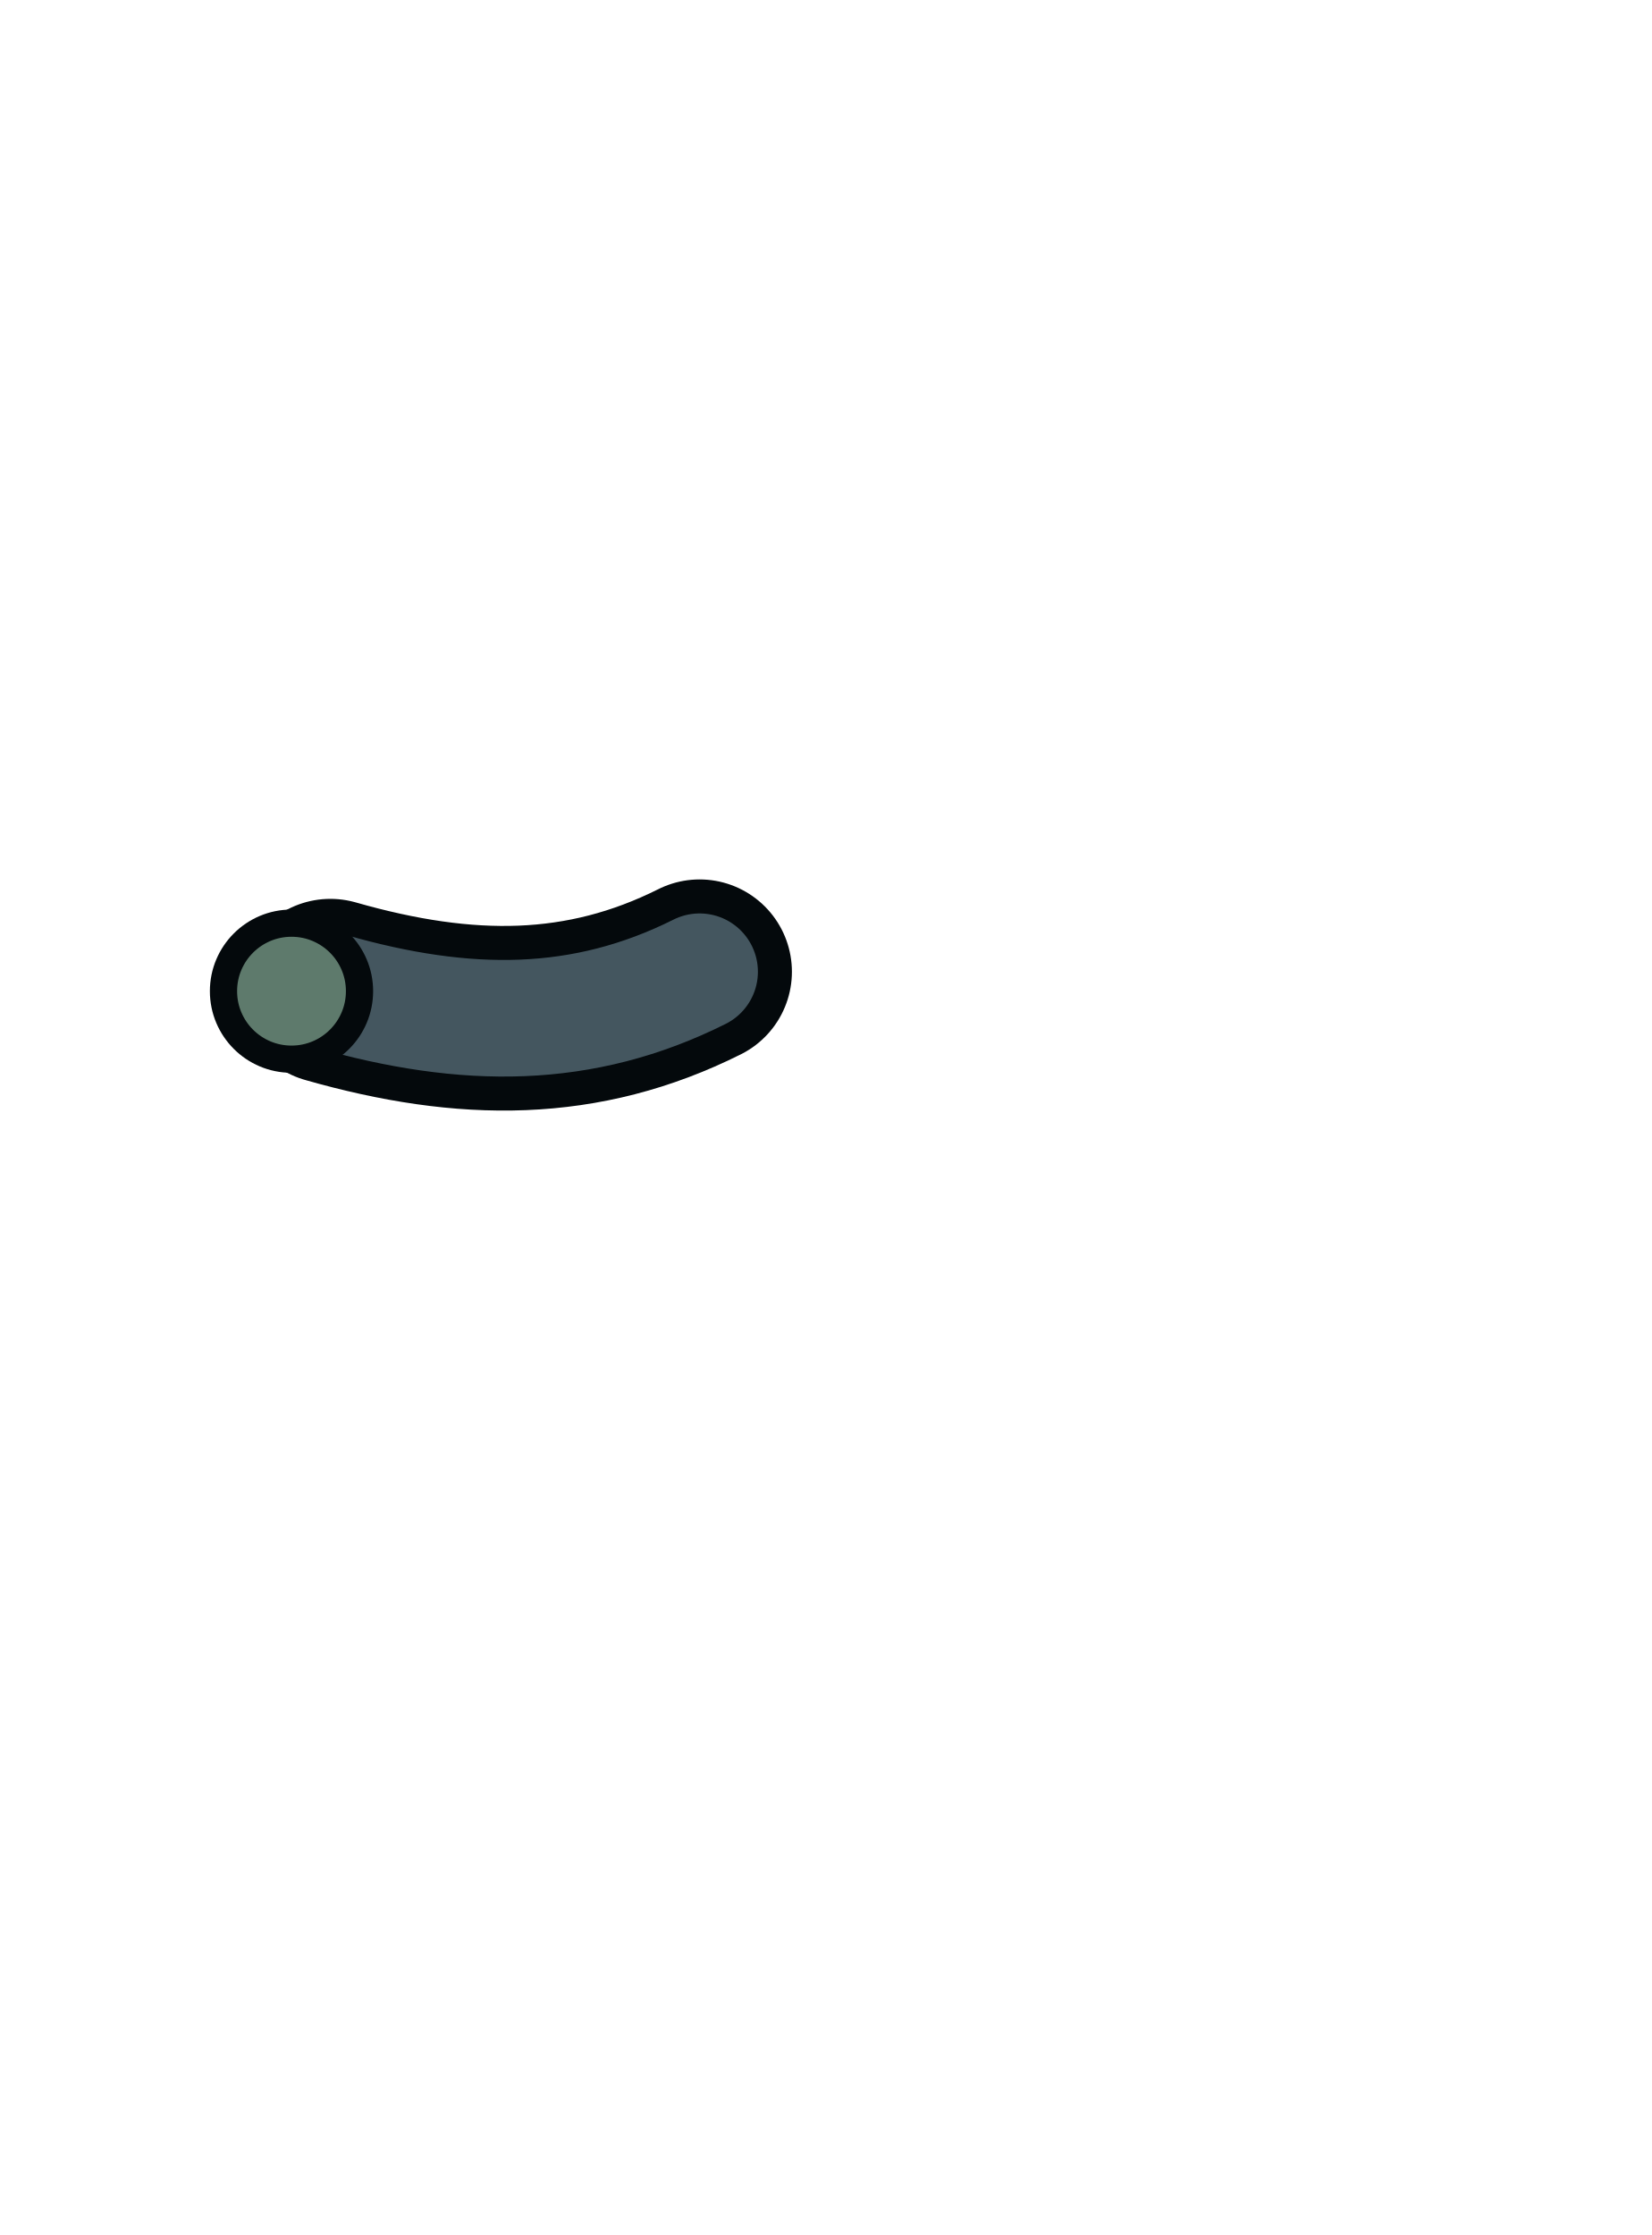
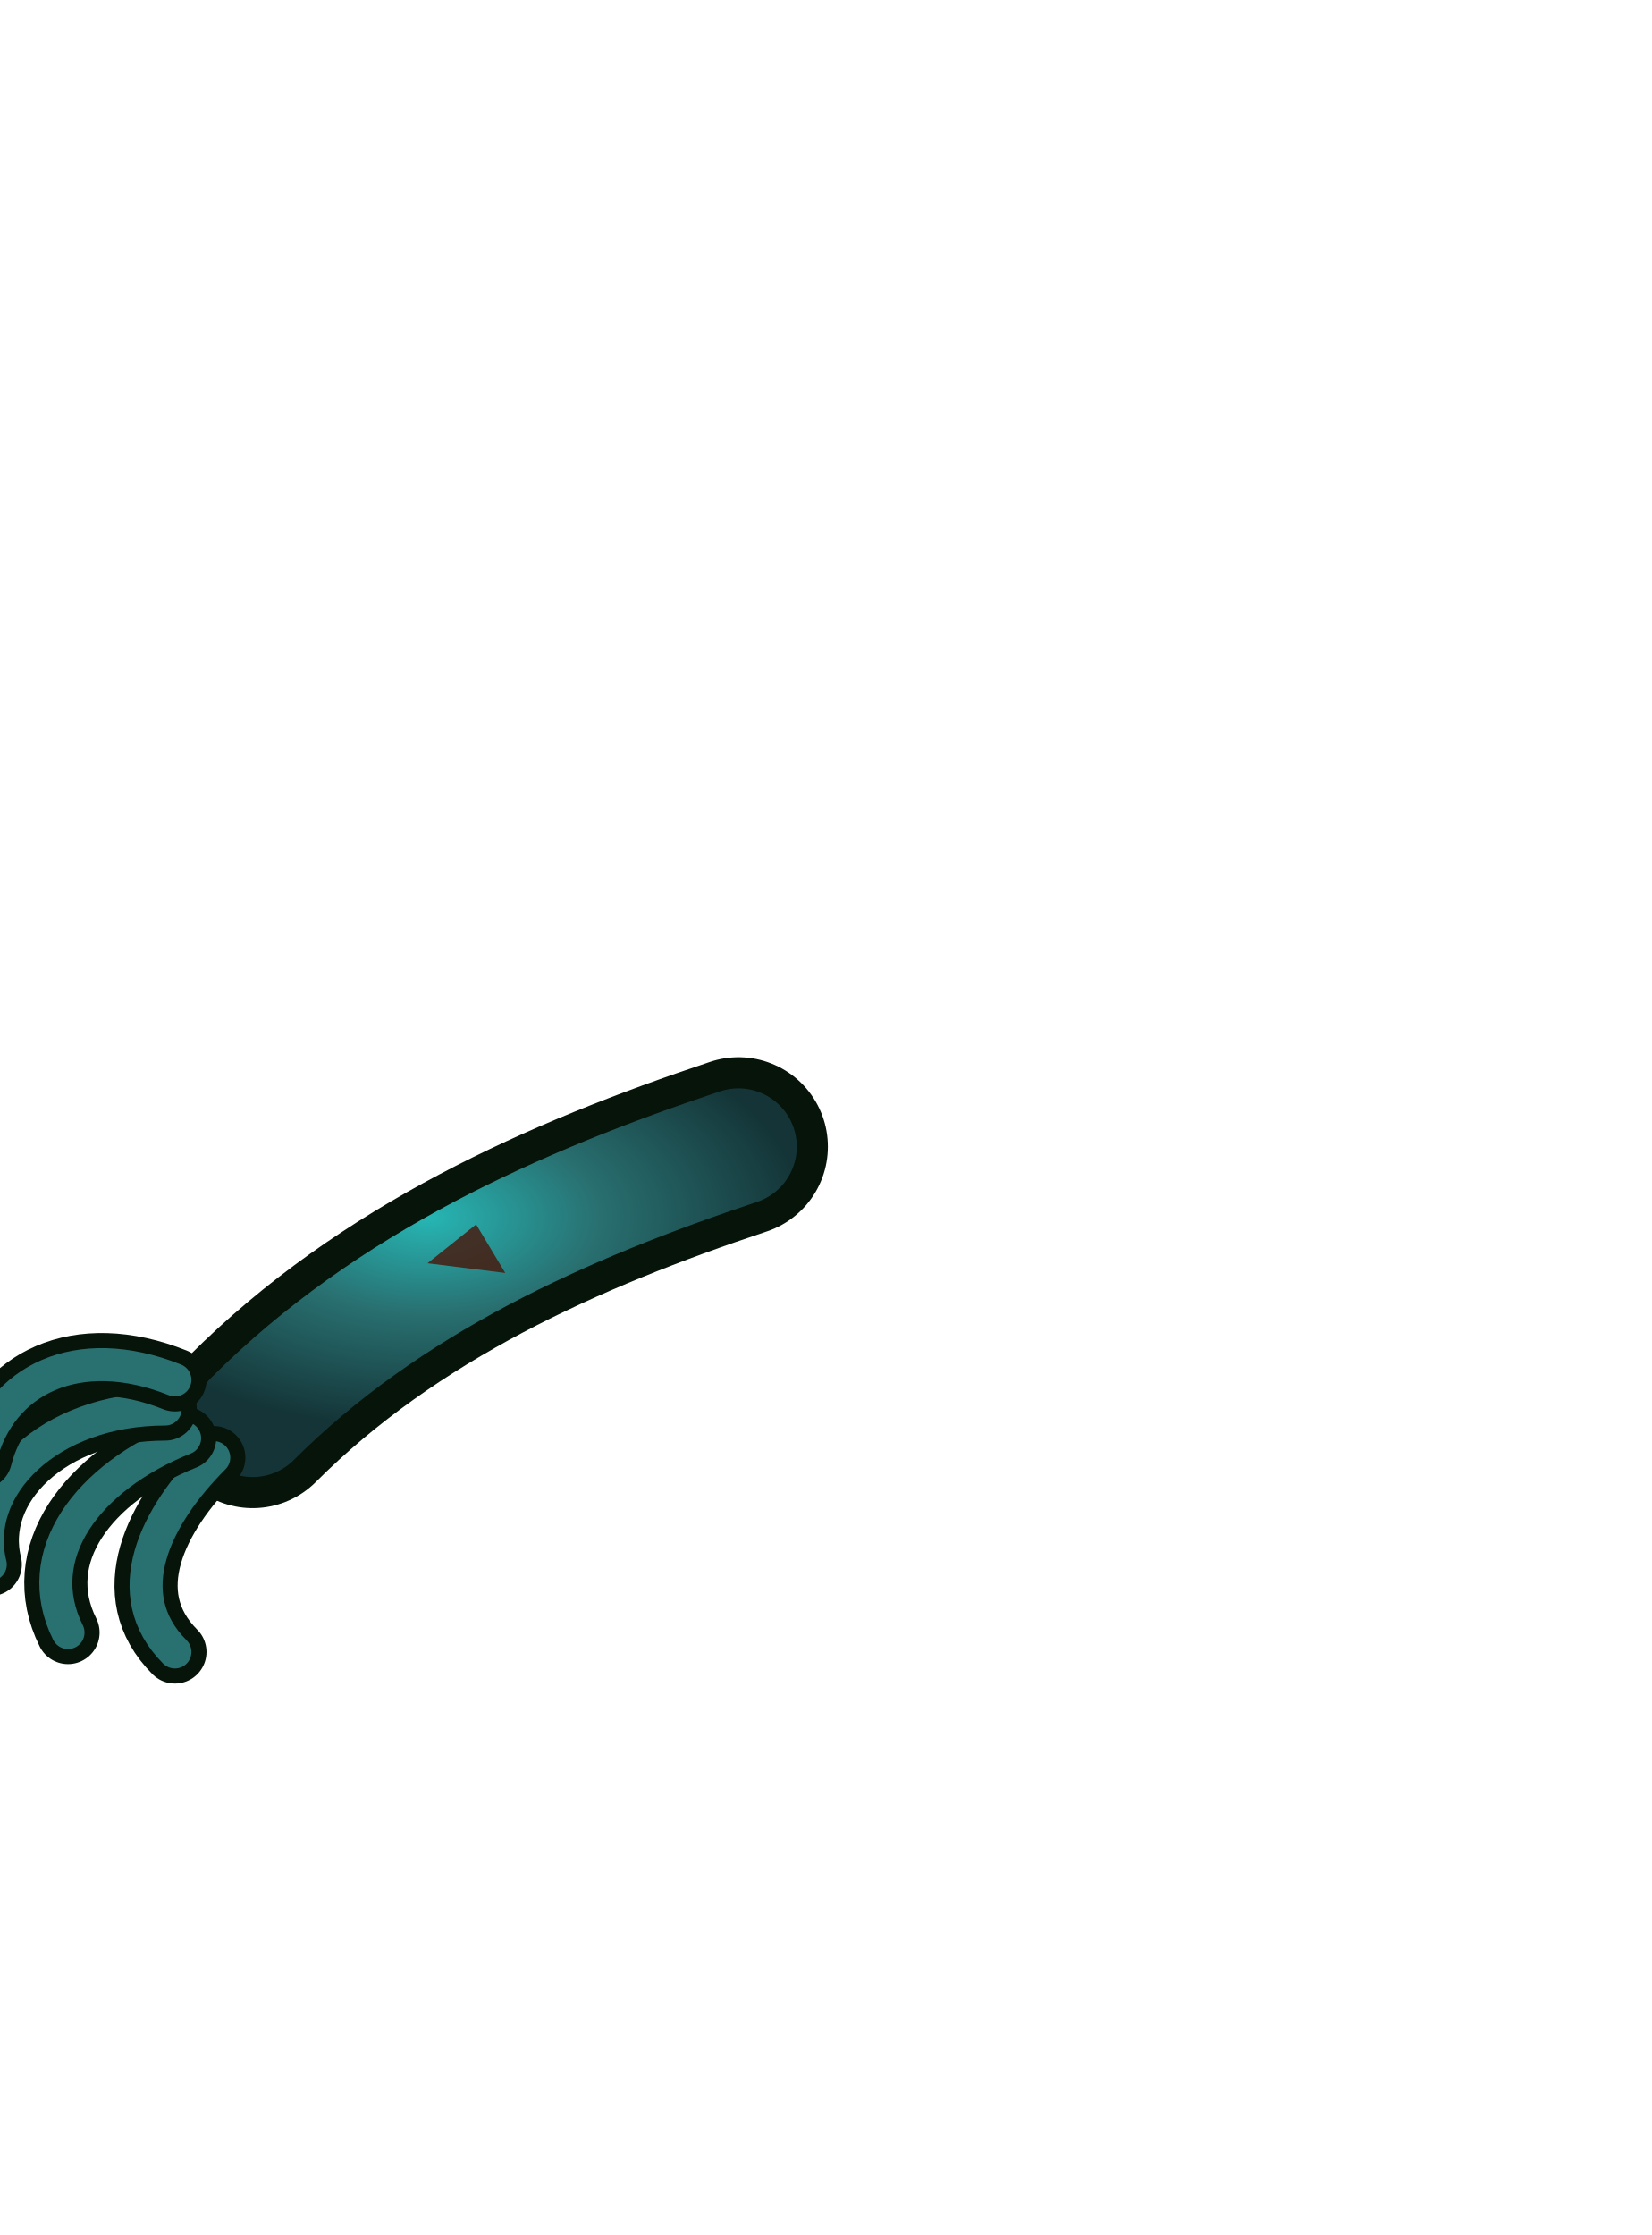
<svg xmlns="http://www.w3.org/2000/svg" viewBox="0 0 170 230" width="170" height="230">
  <defs>
-     <filter id="soft" x="-30%" y="-30%" width="160%" height="160%">
-       <feGaussianBlur stdDeviation="3.2" />
-     </filter>
-     <filter id="glow" x="-60%" y="-60%" width="220%" height="220%">
-       <feGaussianBlur stdDeviation="3.4" result="b" />
+     <radialGradient id="gChao" cx="50%" cy="50%" r="50%">
+       <stop offset="0" stop-color="#7fe0ff" stop-opacity="0.55" />
+       <stop offset="1" stop-color="#b8ff5a" stop-opacity="0" />
+     </radialGradient>
+     <filter id="glow" x="-50%" y="-50%" width="200%" height="200%">
+       <feGaussianBlur stdDeviation="3" result="b" />
      <feMerge>
-         <feMergeNode in="b" />
        <feMergeNode in="b" />
        <feMergeNode in="SourceGraphic" />
      </feMerge>
    </filter>
-     <clipPath id="cRim">
-       <polygon points="0,0 170,0 0,230" />
-     </clipPath>
+     <radialGradient id="gPele" cx="36%" cy="26%" r="78%">
+       <stop offset="0" stop-color="#26b6b4" />
+       <stop offset="0.45" stop-color="#297071" />
+       <stop offset="1" stop-color="#143437" />
+     </radialGradient>
+     <radialGradient id="gPeleEsc" cx="40%" cy="30%" r="75%">
+       <stop offset="0" stop-color="#297071" />
+       <stop offset="0.45" stop-color="#297071" />
+       <stop offset="1" stop-color="#143437" />
+     </radialGradient>
+     <radialGradient id="gCer" cx="38%" cy="28%" r="76%">
+       <stop offset="0" stop-color="#e70011" />
+       <stop offset="0.45" stop-color="#a90c21" />
+       <stop offset="1" stop-color="#4f131f" />
+     </radialGradient>
+     <radialGradient id="gCam" cx="36%" cy="24%" r="80%">
+       <stop offset="0" stop-color="#f2f800" />
+       <stop offset="0.45" stop-color="#aba232" />
+       <stop offset="1" stop-color="#58563a" />
+     </radialGradient>
+     <linearGradient id="gCal" x1="0" y1="0" x2="1" y2="1">
+       <stop offset="0" stop-color="#59371b" />
+       <stop offset="0.5" stop-color="#3e220f" />
+       <stop offset="1" stop-color="#201107" />
+     </linearGradient>
+     <radialGradient id="gOlho" cx="40%" cy="35%" r="70%">
+       <stop offset="0" stop-color="#ebf700" />
+       <stop offset="0.45" stop-color="#ebf700" />
+       <stop offset="1" stop-color="#858441" />
+     </radialGradient>
+     <radialGradient id="gSang" cx="40%" cy="30%" r="75%">
+       <stop offset="0" stop-color="#ad2f00" />
+       <stop offset="0.45" stop-color="#ad2f00" />
+       <stop offset="1" stop-color="#491408" />
+     </radialGradient>
+     <radialGradient id="gVest" cx="36%" cy="24%" r="80%">
+       <stop offset="0" stop-color="#c49800" />
+       <stop offset="0.45" stop-color="#8f5e00" />
+       <stop offset="1" stop-color="#4e3203" />
+     </radialGradient>
+     <linearGradient id="gJ" x1="0" y1="0" x2="1" y2="1">
+       <stop offset="0" stop-color="#002acf" />
+       <stop offset="0.5" stop-color="#182b77" />
+       <stop offset="1" stop-color="#0e1541" />
+     </linearGradient>
+     <radialGradient id="gHat" cx="36%" cy="24%" r="80%">
+       <stop offset="0" stop-color="#c8d200" />
+       <stop offset="0.45" stop-color="#9c9200" />
+       <stop offset="1" stop-color="#644f02" />
+     </radialGradient>
  </defs>
-   <path d="M72,100 C60,106 48,106 34,102" fill="none" stroke="#04090c" stroke-width="19.0" stroke-linecap="round" stroke-linejoin="round" />
-   <path d="M72,100 C60,106 48,106 34,102" fill="none" stroke="#44565f" stroke-width="12" stroke-linecap="round" stroke-linejoin="round" />
-   <circle cx="30" cy="102" r="7" fill="#5e7a6c" stroke="#04090c" stroke-width="2.80" />
+   <path d="M76,118 C58,124 40,132 26,146" fill="none" stroke="#06140a" stroke-width="18.4" stroke-linecap="round" stroke-linejoin="round" />
+   <path d="M76,118 C58,124 40,132 26,146" fill="none" stroke="url(#gPele)" stroke-width="12" stroke-linecap="round" stroke-linejoin="round" />
+   <path d="M22,150 c-6,6 -10,14 -4,20" fill="none" stroke="#06140a" stroke-width="6.5" stroke-linecap="round" />
+   <path d="M22,150 c-6,6 -10,14 -4,20" fill="none" stroke="#297071" stroke-width="3.4" stroke-linecap="round" />
+   <path d="M19,148 c-10,4 -16,12 -12,20" fill="none" stroke="#06140a" stroke-width="6.5" stroke-linecap="round" />
+   <path d="M19,148 c-10,4 -16,12 -12,20" fill="none" stroke="#297071" stroke-width="3.4" stroke-linecap="round" />
+   <path d="M17,145 c-12,0 -20,8 -18,16" fill="none" stroke="#06140a" stroke-width="6.5" stroke-linecap="round" />
+   <path d="M17,145 c-12,0 -20,8 -18,16" fill="none" stroke="#297071" stroke-width="3.4" stroke-linecap="round" />
+   <path d="M18,142 c-10,-4 -18,0 -20,8" fill="none" stroke="#06140a" stroke-width="6.5" stroke-linecap="round" />
+   <path d="M18,142 c-10,-4 -18,0 -20,8" fill="none" stroke="#297071" stroke-width="3.4" stroke-linecap="round" />
+   <path d="M44,130 l5,-4 l3,5 Z" fill="#491408" opacity="0.8" />
</svg>
